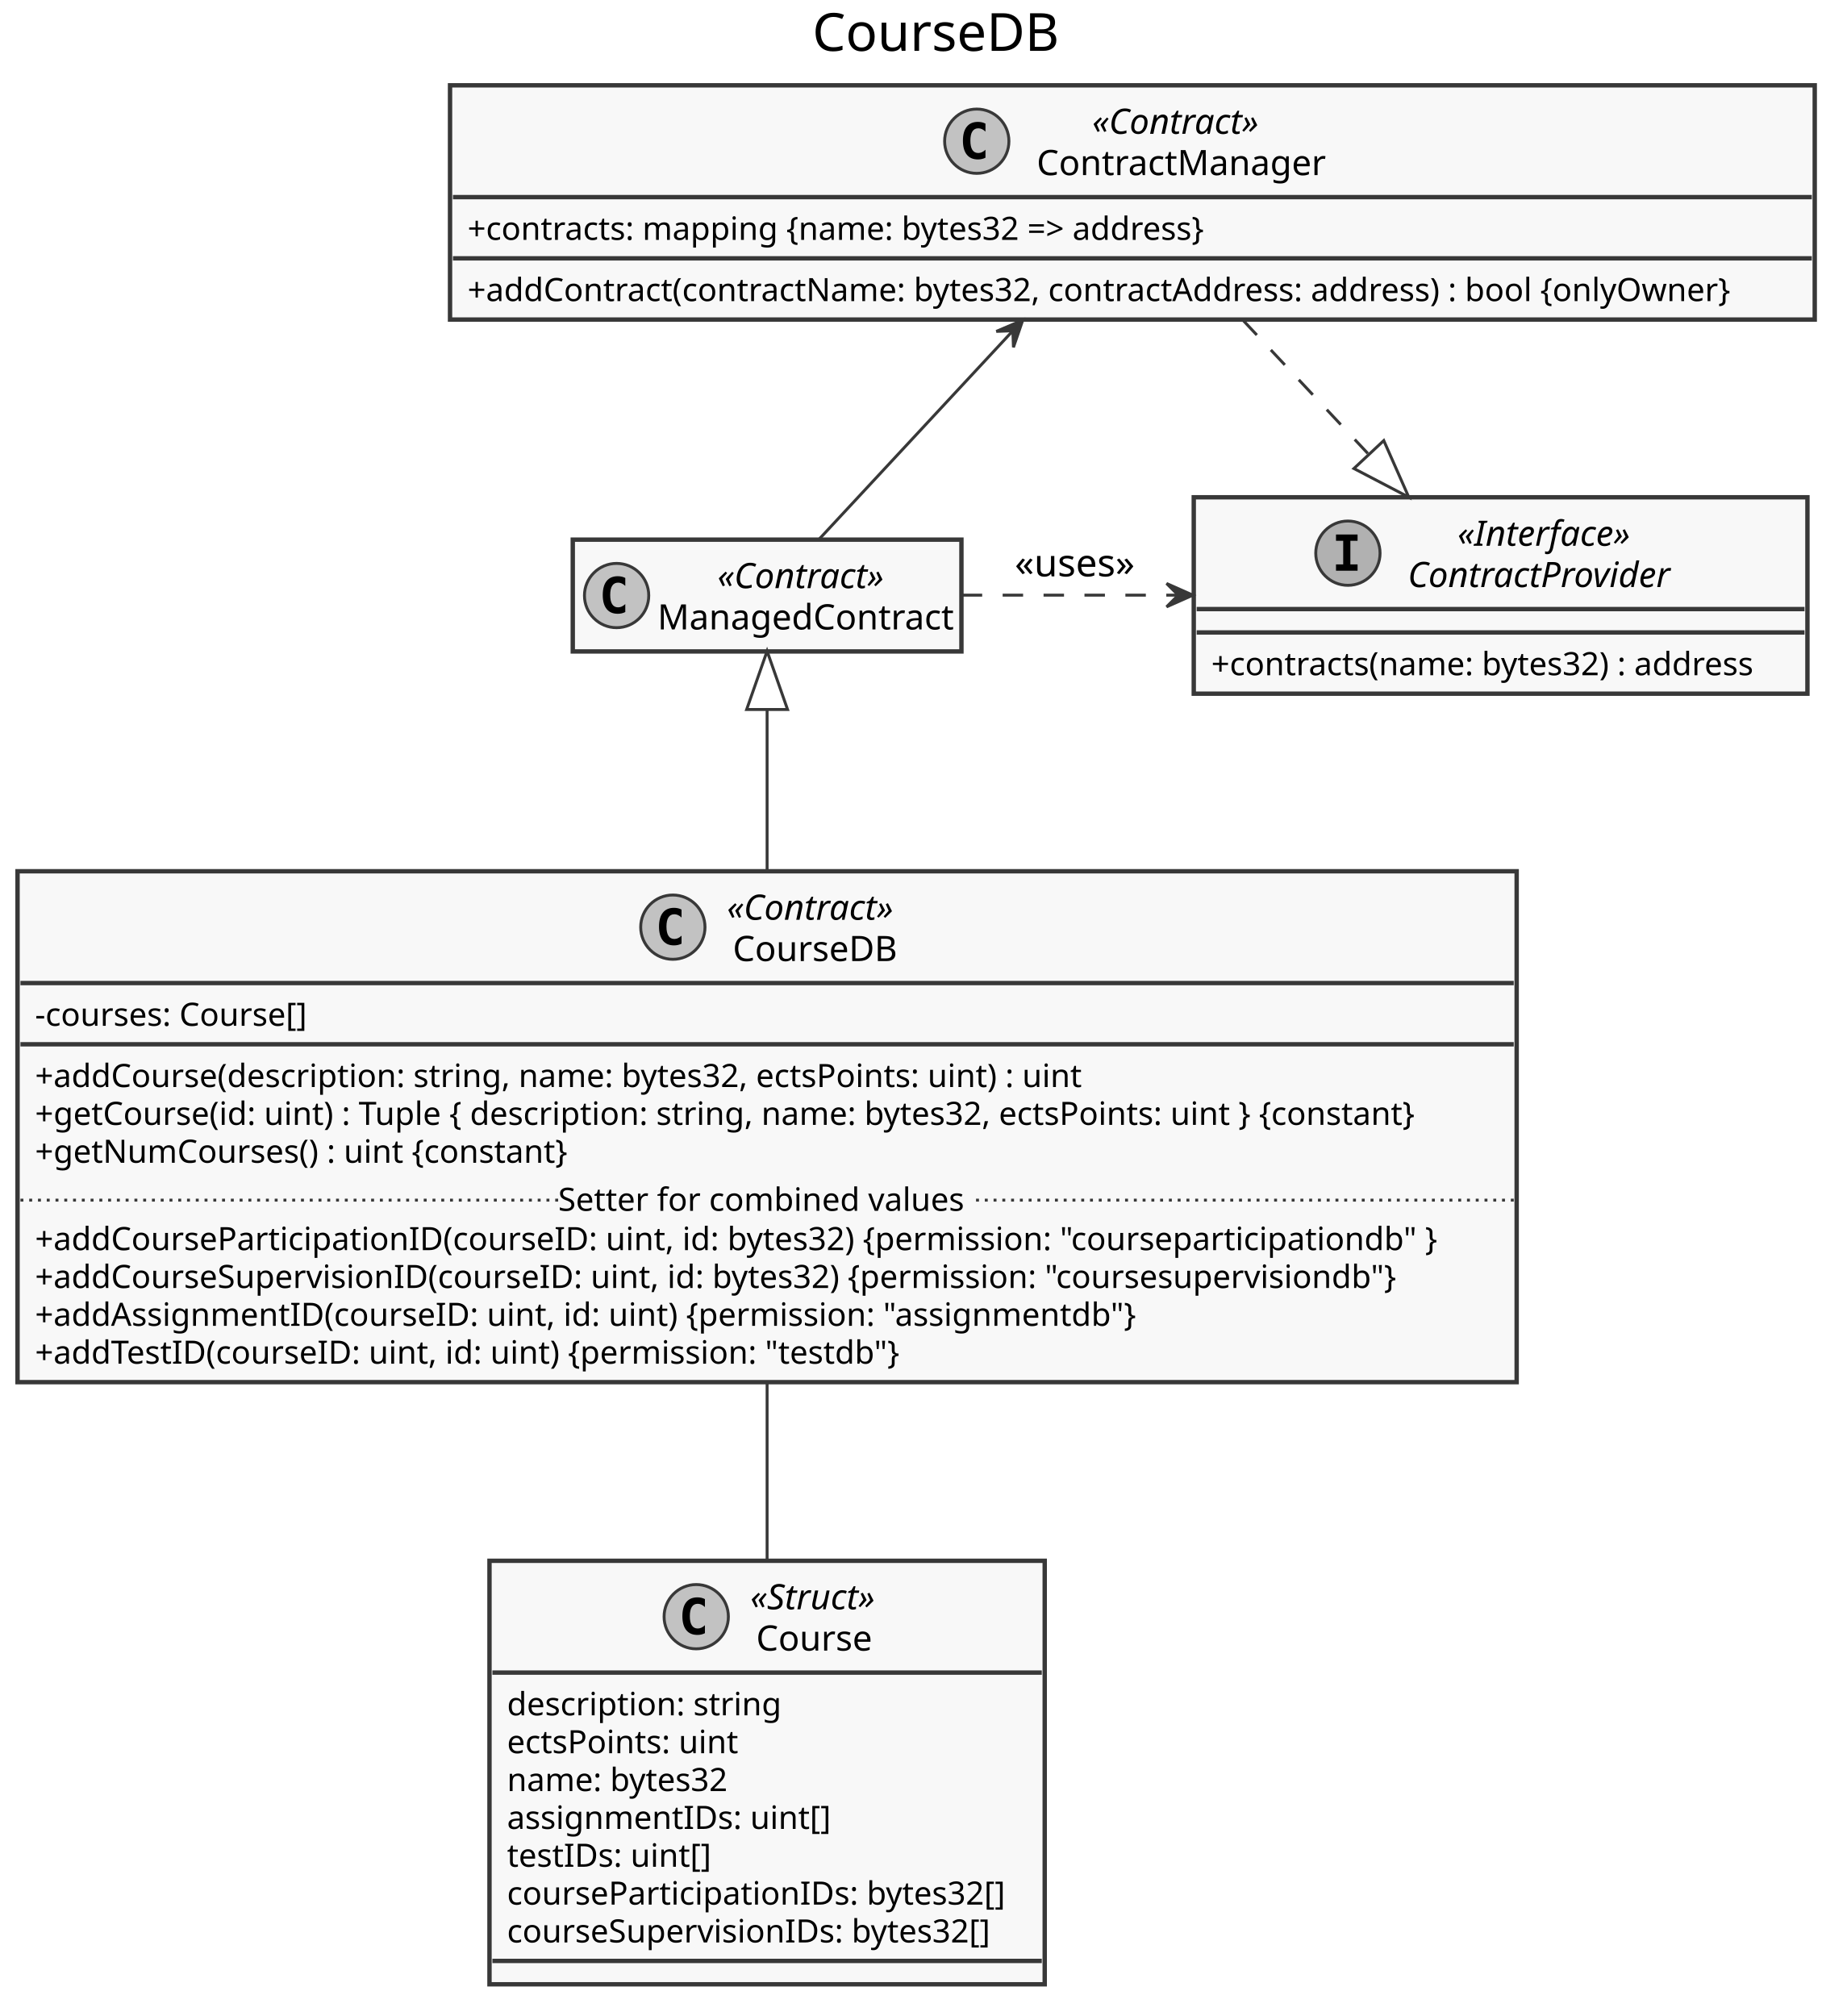
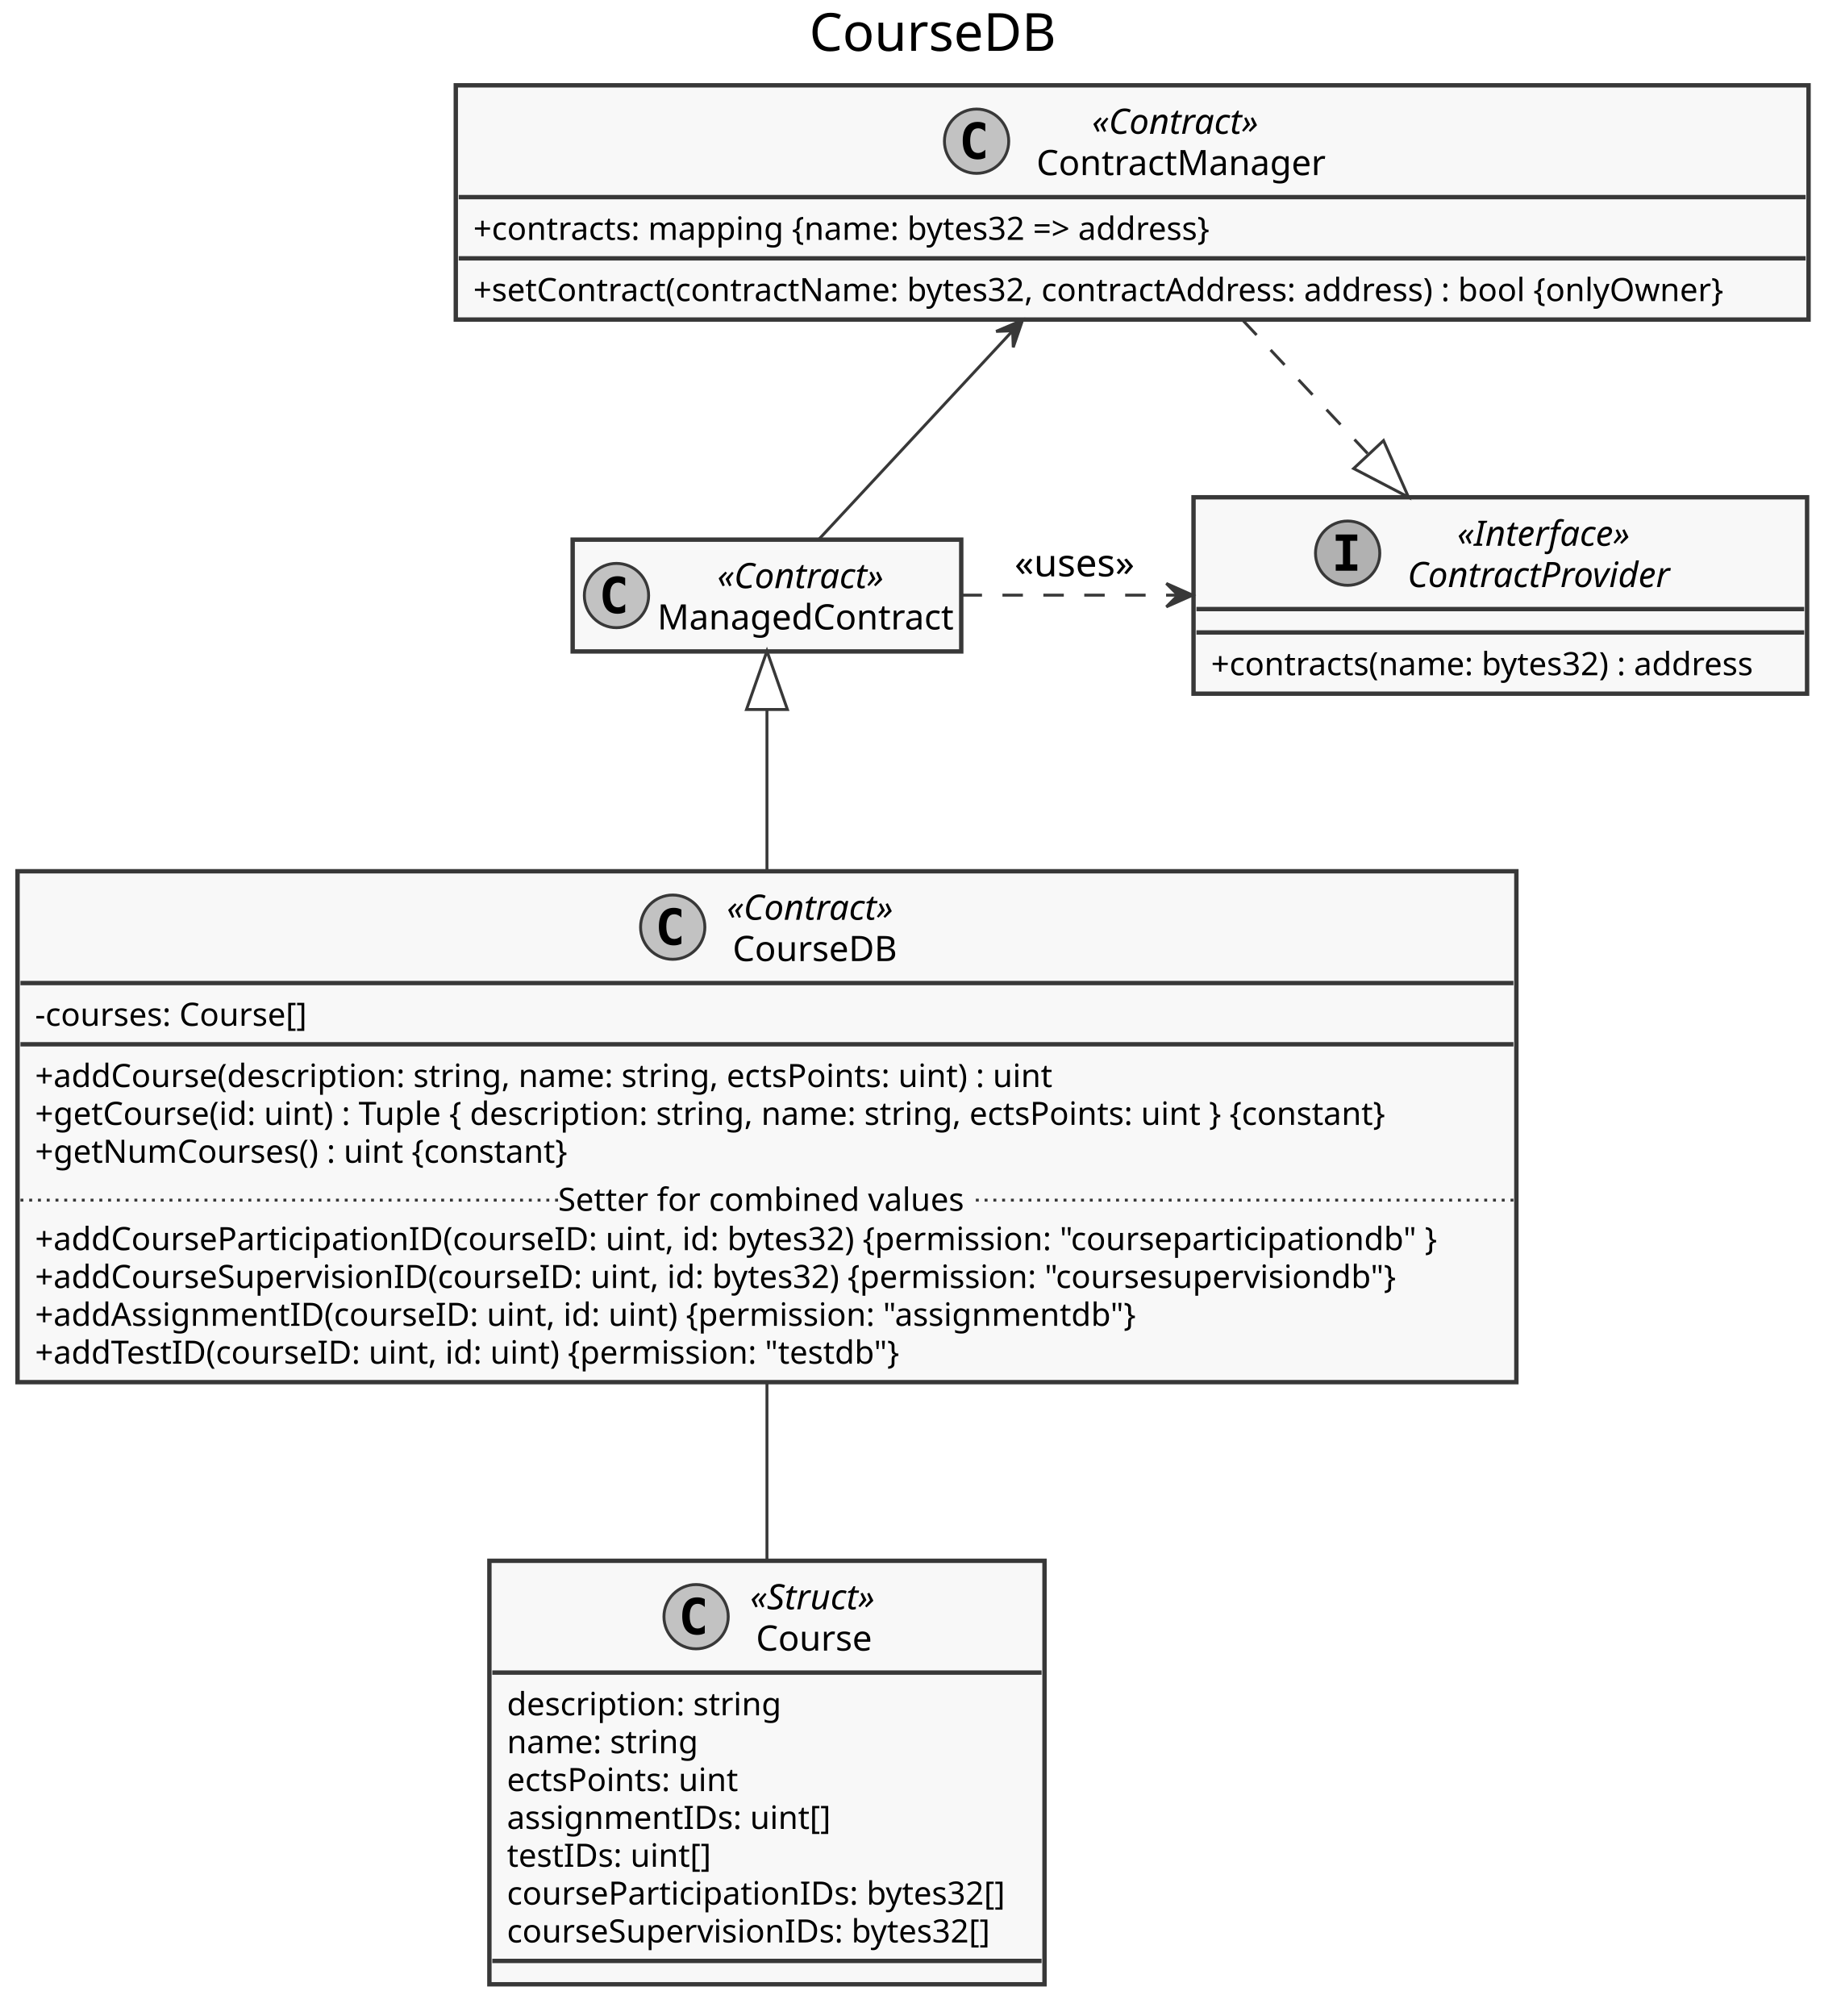
- <svg xmlns="http://www.w3.org/2000/svg" contentScriptType="application/ecmascript" contentStyleType="text/css" height="690px" preserveAspectRatio="none" style="width:632px;height:690px;" version="1.1" viewBox="0 0 632 690" width="632px" zoomAndPan="magnify">
+ <svg xmlns="http://www.w3.org/2000/svg" contentScriptType="application/ecmascript" contentStyleType="text/css" height="690px" preserveAspectRatio="none" style="width:630px;height:690px;" version="1.1" viewBox="0 0 630 690" width="630px" zoomAndPan="magnify">
  <defs />
  <g>
-     <text fill="#000000" font-family="Source Sans Pro Semibold" font-size="18" lengthAdjust="spacingAndGlyphs" textLength="83" x="278" y="17.402">CourseDB</text>
+     <text fill="#000000" font-family="Source Sans Pro Semibold" font-size="18" lengthAdjust="spacingAndGlyphs" textLength="83" x="277" y="17.402">CourseDB</text>
    <rect fill="#F8F8F8" height="67.221" id="ContractProvider" style="stroke: #383838; stroke-width: 1.5;" width="210" x="408.5" y="170.199" />
    <ellipse cx="461.25" cy="189.332" fill="#B1B1B1" rx="11" ry="11" style="stroke: #383838; stroke-width: 1.0;" />
    <path d="M457.178,185.097 L457.178,182.939 L464.557,182.939 L464.557,185.097 L462.092,185.097 L462.092,193.174 L464.557,193.174 L464.557,195.332 L457.178,195.332 L457.178,193.174 L459.643,193.174 L459.643,185.097 Z " />
    <text fill="#000000" font-family="Source Sans Pro Semibold" font-size="12" font-style="italic" lengthAdjust="spacingAndGlyphs" textLength="62" x="498.75" y="186.801">«Interface»</text>
    <text fill="#000000" font-family="Source Sans Pro Semibold" font-size="12" font-style="italic" lengthAdjust="spacingAndGlyphs" textLength="96" x="481.75" y="200.934">ContractProvider</text>
    <line style="stroke: #383838; stroke-width: 1.5;" x1="409.5" x2="617.5" y1="208.465" y2="208.465" />
    <line style="stroke: #383838; stroke-width: 1.5;" x1="409.5" x2="617.5" y1="216.465" y2="216.465" />
    <text fill="#000000" font-family="Source Sans Pro Semibold" font-size="11" lengthAdjust="spacingAndGlyphs" textLength="198" x="414.5" y="231.1">+contracts(name: bytes32) : address</text>
-     <rect fill="#F8F8F8" height="80.176" id="ContractManager" style="stroke: #383838; stroke-width: 1.5;" width="467" x="154" y="29.199" />
+     <rect fill="#F8F8F8" height="80.176" id="ContractManager" style="stroke: #383838; stroke-width: 1.5;" width="463" x="156" y="29.199" />
    <ellipse cx="334.25" cy="48.332" fill="#C2C2C2" rx="11" ry="11" style="stroke: #383838; stroke-width: 1.0;" />
    <path d="M337.223,53.975 Q336.642,54.274 336.003,54.423 Q335.364,54.573 334.658,54.573 Q332.151,54.573 330.832,52.921 Q329.512,51.269 329.512,48.148 Q329.512,45.019 330.832,43.367 Q332.151,41.715 334.658,41.715 Q335.364,41.715 336.011,41.864 Q336.659,42.014 337.223,42.312 L337.223,45.035 Q336.592,44.454 335.999,44.184 Q335.405,43.915 334.774,43.915 Q333.43,43.915 332.745,44.981 Q332.06,46.048 332.06,48.148 Q332.06,50.24 332.745,51.306 Q333.43,52.373 334.774,52.373 Q335.405,52.373 335.999,52.103 Q336.592,51.834 337.223,51.252 Z " />
    <text fill="#000000" font-family="Source Sans Pro Semibold" font-size="12" font-style="italic" lengthAdjust="spacingAndGlyphs" textLength="60" x="373.75" y="45.801">«Contract»</text>
    <text fill="#000000" font-family="Source Sans Pro Semibold" font-size="12" lengthAdjust="spacingAndGlyphs" textLength="98" x="354.75" y="59.934">ContractManager</text>
-     <line style="stroke: #383838; stroke-width: 1.5;" x1="155" x2="620" y1="67.465" y2="67.465" />
-     <text fill="#000000" font-family="Source Sans Pro Semibold" font-size="11" lengthAdjust="spacingAndGlyphs" textLength="269" x="160" y="82.1">+contracts: mapping {name: bytes32 =&gt; address}</text>
-     <line style="stroke: #383838; stroke-width: 1.5;" x1="155" x2="620" y1="88.42" y2="88.42" />
-     <text fill="#000000" font-family="Source Sans Pro Semibold" font-size="11" lengthAdjust="spacingAndGlyphs" textLength="455" x="160" y="103.055">+addContract(contractName: bytes32, contractAddress: address) : bool {onlyOwner}</text>
+     <line style="stroke: #383838; stroke-width: 1.5;" x1="157" x2="618" y1="67.465" y2="67.465" />
+     <text fill="#000000" font-family="Source Sans Pro Semibold" font-size="11" lengthAdjust="spacingAndGlyphs" textLength="269" x="162" y="82.1">+contracts: mapping {name: bytes32 =&gt; address}</text>
+     <line style="stroke: #383838; stroke-width: 1.5;" x1="157" x2="618" y1="88.42" y2="88.42" />
+     <text fill="#000000" font-family="Source Sans Pro Semibold" font-size="11" lengthAdjust="spacingAndGlyphs" textLength="451" x="162" y="103.055">+setContract(contractName: bytes32, contractAddress: address) : bool {onlyOwner}</text>
    <rect fill="#F8F8F8" height="38.266" id="ManagedContract" style="stroke: #383838; stroke-width: 1.5;" width="133" x="196" y="184.699" />
    <ellipse cx="211" cy="203.832" fill="#C2C2C2" rx="11" ry="11" style="stroke: #383838; stroke-width: 1.0;" />
    <path d="M213.973,209.475 Q213.392,209.774 212.753,209.923 Q212.114,210.073 211.408,210.073 Q208.901,210.073 207.582,208.421 Q206.262,206.769 206.262,203.648 Q206.262,200.519 207.582,198.867 Q208.901,197.215 211.408,197.215 Q212.114,197.215 212.761,197.364 Q213.409,197.514 213.973,197.812 L213.973,200.535 Q213.342,199.954 212.749,199.684 Q212.155,199.415 211.524,199.415 Q210.18,199.415 209.495,200.481 Q208.81,201.548 208.81,203.648 Q208.81,205.74 209.495,206.806 Q210.18,207.873 211.524,207.873 Q212.155,207.873 212.749,207.603 Q213.342,207.333 213.973,206.752 Z " />
    <text fill="#000000" font-family="Source Sans Pro Semibold" font-size="12" font-style="italic" lengthAdjust="spacingAndGlyphs" textLength="60" x="245.5" y="201.301">«Contract»</text>
    <text fill="#000000" font-family="Source Sans Pro Semibold" font-size="12" lengthAdjust="spacingAndGlyphs" textLength="101" x="225" y="215.434">ManagedContract</text>
    <rect fill="#F8F8F8" height="144.951" id="Course" style="stroke: #383838; stroke-width: 1.5;" width="190" x="167.5" y="534.199" />
    <ellipse cx="238.25" cy="553.332" fill="#C2C2C2" rx="11" ry="11" style="stroke: #383838; stroke-width: 1.0;" />
    <path d="M241.223,558.975 Q240.642,559.274 240.003,559.423 Q239.364,559.573 238.658,559.573 Q236.151,559.573 234.832,557.921 Q233.512,556.269 233.512,553.148 Q233.512,550.019 234.832,548.367 Q236.151,546.715 238.658,546.715 Q239.364,546.715 240.011,546.864 Q240.659,547.014 241.223,547.312 L241.223,550.035 Q240.592,549.454 239.999,549.184 Q239.405,548.915 238.774,548.915 Q237.43,548.915 236.745,549.981 Q236.06,551.048 236.06,553.148 Q236.06,555.24 236.745,556.306 Q237.43,557.373 238.774,557.373 Q239.405,557.373 239.999,557.103 Q240.592,556.833 241.223,556.252 Z " />
    <text fill="#000000" font-family="Source Sans Pro Semibold" font-size="12" font-style="italic" lengthAdjust="spacingAndGlyphs" textLength="44" x="256.75" y="550.801">«Struct»</text>
    <text fill="#000000" font-family="Source Sans Pro Semibold" font-size="12" lengthAdjust="spacingAndGlyphs" textLength="40" x="258.75" y="564.934">Course</text>
    <line style="stroke: #383838; stroke-width: 1.5;" x1="168.5" x2="356.5" y1="572.465" y2="572.465" />
    <text fill="#000000" font-family="Source Sans Pro Semibold" font-size="11" lengthAdjust="spacingAndGlyphs" textLength="99" x="173.5" y="587.1">description: string</text>
-     <text fill="#000000" font-family="Source Sans Pro Semibold" font-size="11" lengthAdjust="spacingAndGlyphs" textLength="82" x="173.5" y="600.055">ectsPoints: uint</text>
-     <text fill="#000000" font-family="Source Sans Pro Semibold" font-size="11" lengthAdjust="spacingAndGlyphs" textLength="78" x="173.5" y="613.01">name: bytes32</text>
+     <text fill="#000000" font-family="Source Sans Pro Semibold" font-size="11" lengthAdjust="spacingAndGlyphs" textLength="67" x="173.5" y="600.055">name: string</text>
+     <text fill="#000000" font-family="Source Sans Pro Semibold" font-size="11" lengthAdjust="spacingAndGlyphs" textLength="82" x="173.5" y="613.01">ectsPoints: uint</text>
    <text fill="#000000" font-family="Source Sans Pro Semibold" font-size="11" lengthAdjust="spacingAndGlyphs" textLength="114" x="173.5" y="625.965">assignmentIDs: uint[]</text>
    <text fill="#000000" font-family="Source Sans Pro Semibold" font-size="11" lengthAdjust="spacingAndGlyphs" textLength="72" x="173.5" y="638.92">testIDs: uint[]</text>
    <text fill="#000000" font-family="Source Sans Pro Semibold" font-size="11" lengthAdjust="spacingAndGlyphs" textLength="178" x="173.5" y="651.875">courseParticipationIDs: bytes32[]</text>
    <text fill="#000000" font-family="Source Sans Pro Semibold" font-size="11" lengthAdjust="spacingAndGlyphs" textLength="174" x="173.5" y="664.83">courseSupervisionIDs: bytes32[]</text>
    <line style="stroke: #383838; stroke-width: 1.5;" x1="168.5" x2="356.5" y1="671.15" y2="671.15" />
    <rect fill="#F8F8F8" height="174.861" id="CourseDB" style="stroke: #383838; stroke-width: 1.5;" width="513" x="6" y="298.199" />
    <ellipse cx="230.25" cy="317.332" fill="#C2C2C2" rx="11" ry="11" style="stroke: #383838; stroke-width: 1.0;" />
    <path d="M233.223,322.975 Q232.642,323.274 232.003,323.423 Q231.364,323.573 230.658,323.573 Q228.151,323.573 226.832,321.921 Q225.512,320.269 225.512,317.148 Q225.512,314.019 226.832,312.367 Q228.151,310.715 230.658,310.715 Q231.364,310.715 232.011,310.864 Q232.659,311.014 233.223,311.312 L233.223,314.035 Q232.592,313.454 231.999,313.184 Q231.405,312.915 230.774,312.915 Q229.43,312.915 228.745,313.981 Q228.06,315.048 228.06,317.148 Q228.06,319.24 228.745,320.306 Q229.43,321.373 230.774,321.373 Q231.405,321.373 231.999,321.103 Q232.592,320.834 233.223,320.252 Z " />
    <text fill="#000000" font-family="Source Sans Pro Semibold" font-size="12" font-style="italic" lengthAdjust="spacingAndGlyphs" textLength="60" x="248.75" y="314.801">«Contract»</text>
    <text fill="#000000" font-family="Source Sans Pro Semibold" font-size="12" lengthAdjust="spacingAndGlyphs" textLength="56" x="250.75" y="328.934">CourseDB</text>
    <line style="stroke: #383838; stroke-width: 1.5;" x1="7" x2="518" y1="336.465" y2="336.465" />
    <text fill="#000000" font-family="Source Sans Pro Semibold" font-size="11" lengthAdjust="spacingAndGlyphs" textLength="102" x="12" y="351.1">-courses: Course[]</text>
    <line style="stroke: #383838; stroke-width: 1.5;" x1="7" x2="518" y1="357.42" y2="357.42" />
-     <text fill="#000000" font-family="Source Sans Pro Semibold" font-size="11" lengthAdjust="spacingAndGlyphs" textLength="377" x="12" y="372.055">+addCourse(description: string, name: bytes32, ectsPoints: uint) : uint</text>
-     <text fill="#000000" font-family="Source Sans Pro Semibold" font-size="11" lengthAdjust="spacingAndGlyphs" textLength="495" x="12" y="385.01">+getCourse(id: uint) : Tuple { description: string, name: bytes32, ectsPoints: uint } {constant}</text>
+     <text fill="#000000" font-family="Source Sans Pro Semibold" font-size="11" lengthAdjust="spacingAndGlyphs" textLength="366" x="12" y="372.055">+addCourse(description: string, name: string, ectsPoints: uint) : uint</text>
+     <text fill="#000000" font-family="Source Sans Pro Semibold" font-size="11" lengthAdjust="spacingAndGlyphs" textLength="484" x="12" y="385.01">+getCourse(id: uint) : Tuple { description: string, name: string, ectsPoints: uint } {constant}</text>
    <text fill="#000000" font-family="Source Sans Pro Semibold" font-size="11" lengthAdjust="spacingAndGlyphs" textLength="192" x="12" y="397.965">+getNumCourses() : uint {constant}</text>
    <text fill="#000000" font-family="Source Sans Pro Semibold" font-size="11" lengthAdjust="spacingAndGlyphs" textLength="501" x="12" y="427.875">+addCourseParticipationID(courseID: uint, id: bytes32) {permission: "courseparticipationdb" }</text>
    <text fill="#000000" font-family="Source Sans Pro Semibold" font-size="11" lengthAdjust="spacingAndGlyphs" textLength="489" x="12" y="440.83">+addCourseSupervisionID(courseID: uint, id: bytes32) {permission: "coursesupervisiondb"}</text>
    <text fill="#000000" font-family="Source Sans Pro Semibold" font-size="11" lengthAdjust="spacingAndGlyphs" textLength="391" x="12" y="453.785">+addAssignmentID(courseID: uint, id: uint) {permission: "assignmentdb"}</text>
    <text fill="#000000" font-family="Source Sans Pro Semibold" font-size="11" lengthAdjust="spacingAndGlyphs" textLength="308" x="12" y="466.74">+addTestID(courseID: uint, id: uint) {permission: "testdb"}</text>
    <line style="stroke: #383838; stroke-width: 1.0; stroke-dasharray: 1.0,2.0;" x1="7" x2="191" y1="410.763" y2="410.763" />
    <text fill="#000000" font-family="Source Sans Pro Semibold" font-size="11" lengthAdjust="spacingAndGlyphs" textLength="143" x="191" y="414.42">Setter for combined values</text>
    <line style="stroke: #383838; stroke-width: 1.0; stroke-dasharray: 1.0,2.0;" x1="334" x2="518" y1="410.763" y2="410.763" />
    <path d="M425.304,109.554 C438.754,123.911 454.039,140.226 468.061,155.195 " fill="none" id="ContractManager-ContractProvider" style="stroke: #383838; stroke-width: 1.0; stroke-dasharray: 7.0,7.0;" />
    <polygon fill="none" points="473.523,150.787,482.088,170.168,463.306,160.358,473.523,150.787" style="stroke: #383838; stroke-width: 1.0;" />
    <path d="M329.104,203.699 C351.843,203.699 377.917,203.699 403.161,203.699 " fill="none" id="ManagedContract-ContractProvider" style="stroke: #383838; stroke-width: 1.0; stroke-dasharray: 7.0,7.0;" />
    <polygon fill="#383838" points="408.197,203.699,399.197,199.699,403.197,203.699,399.197,207.699,408.197,203.699" style="stroke: #383838; stroke-width: 1.0;" />
    <text fill="#000000" font-family="Source Sans Pro Semibold" font-size="13" lengthAdjust="spacingAndGlyphs" textLength="43" x="347.25" y="197.268">«uses»</text>
    <path d="M346.45,113.369 C324.123,137.392 297.64,165.888 280.476,184.357 " fill="none" id="ContractManager-ManagedContract" style="stroke: #383838; stroke-width: 1.0;" />
    <polygon fill="#383838" points="349.996,109.554,340.939,113.423,346.592,113.216,346.799,118.869,349.996,109.554" style="stroke: #383838; stroke-width: 1.0;" />
    <path d="M262.5,242.876 C262.5,259.082 262.5,278.577 262.5,297.88 " fill="none" id="ManagedContract-CourseDB" style="stroke: #383838; stroke-width: 1.0;" />
    <polygon fill="none" points="255.5,242.832,262.5,222.832,269.5,242.832,255.5,242.832" style="stroke: #383838; stroke-width: 1.0;" />
    <path d="M262.5,473.362 C262.5,493.487 262.5,514.669 262.5,534.078 " fill="none" id="CourseDB-Course" style="stroke: #383838; stroke-width: 1.0;" />
  </g>
</svg>
